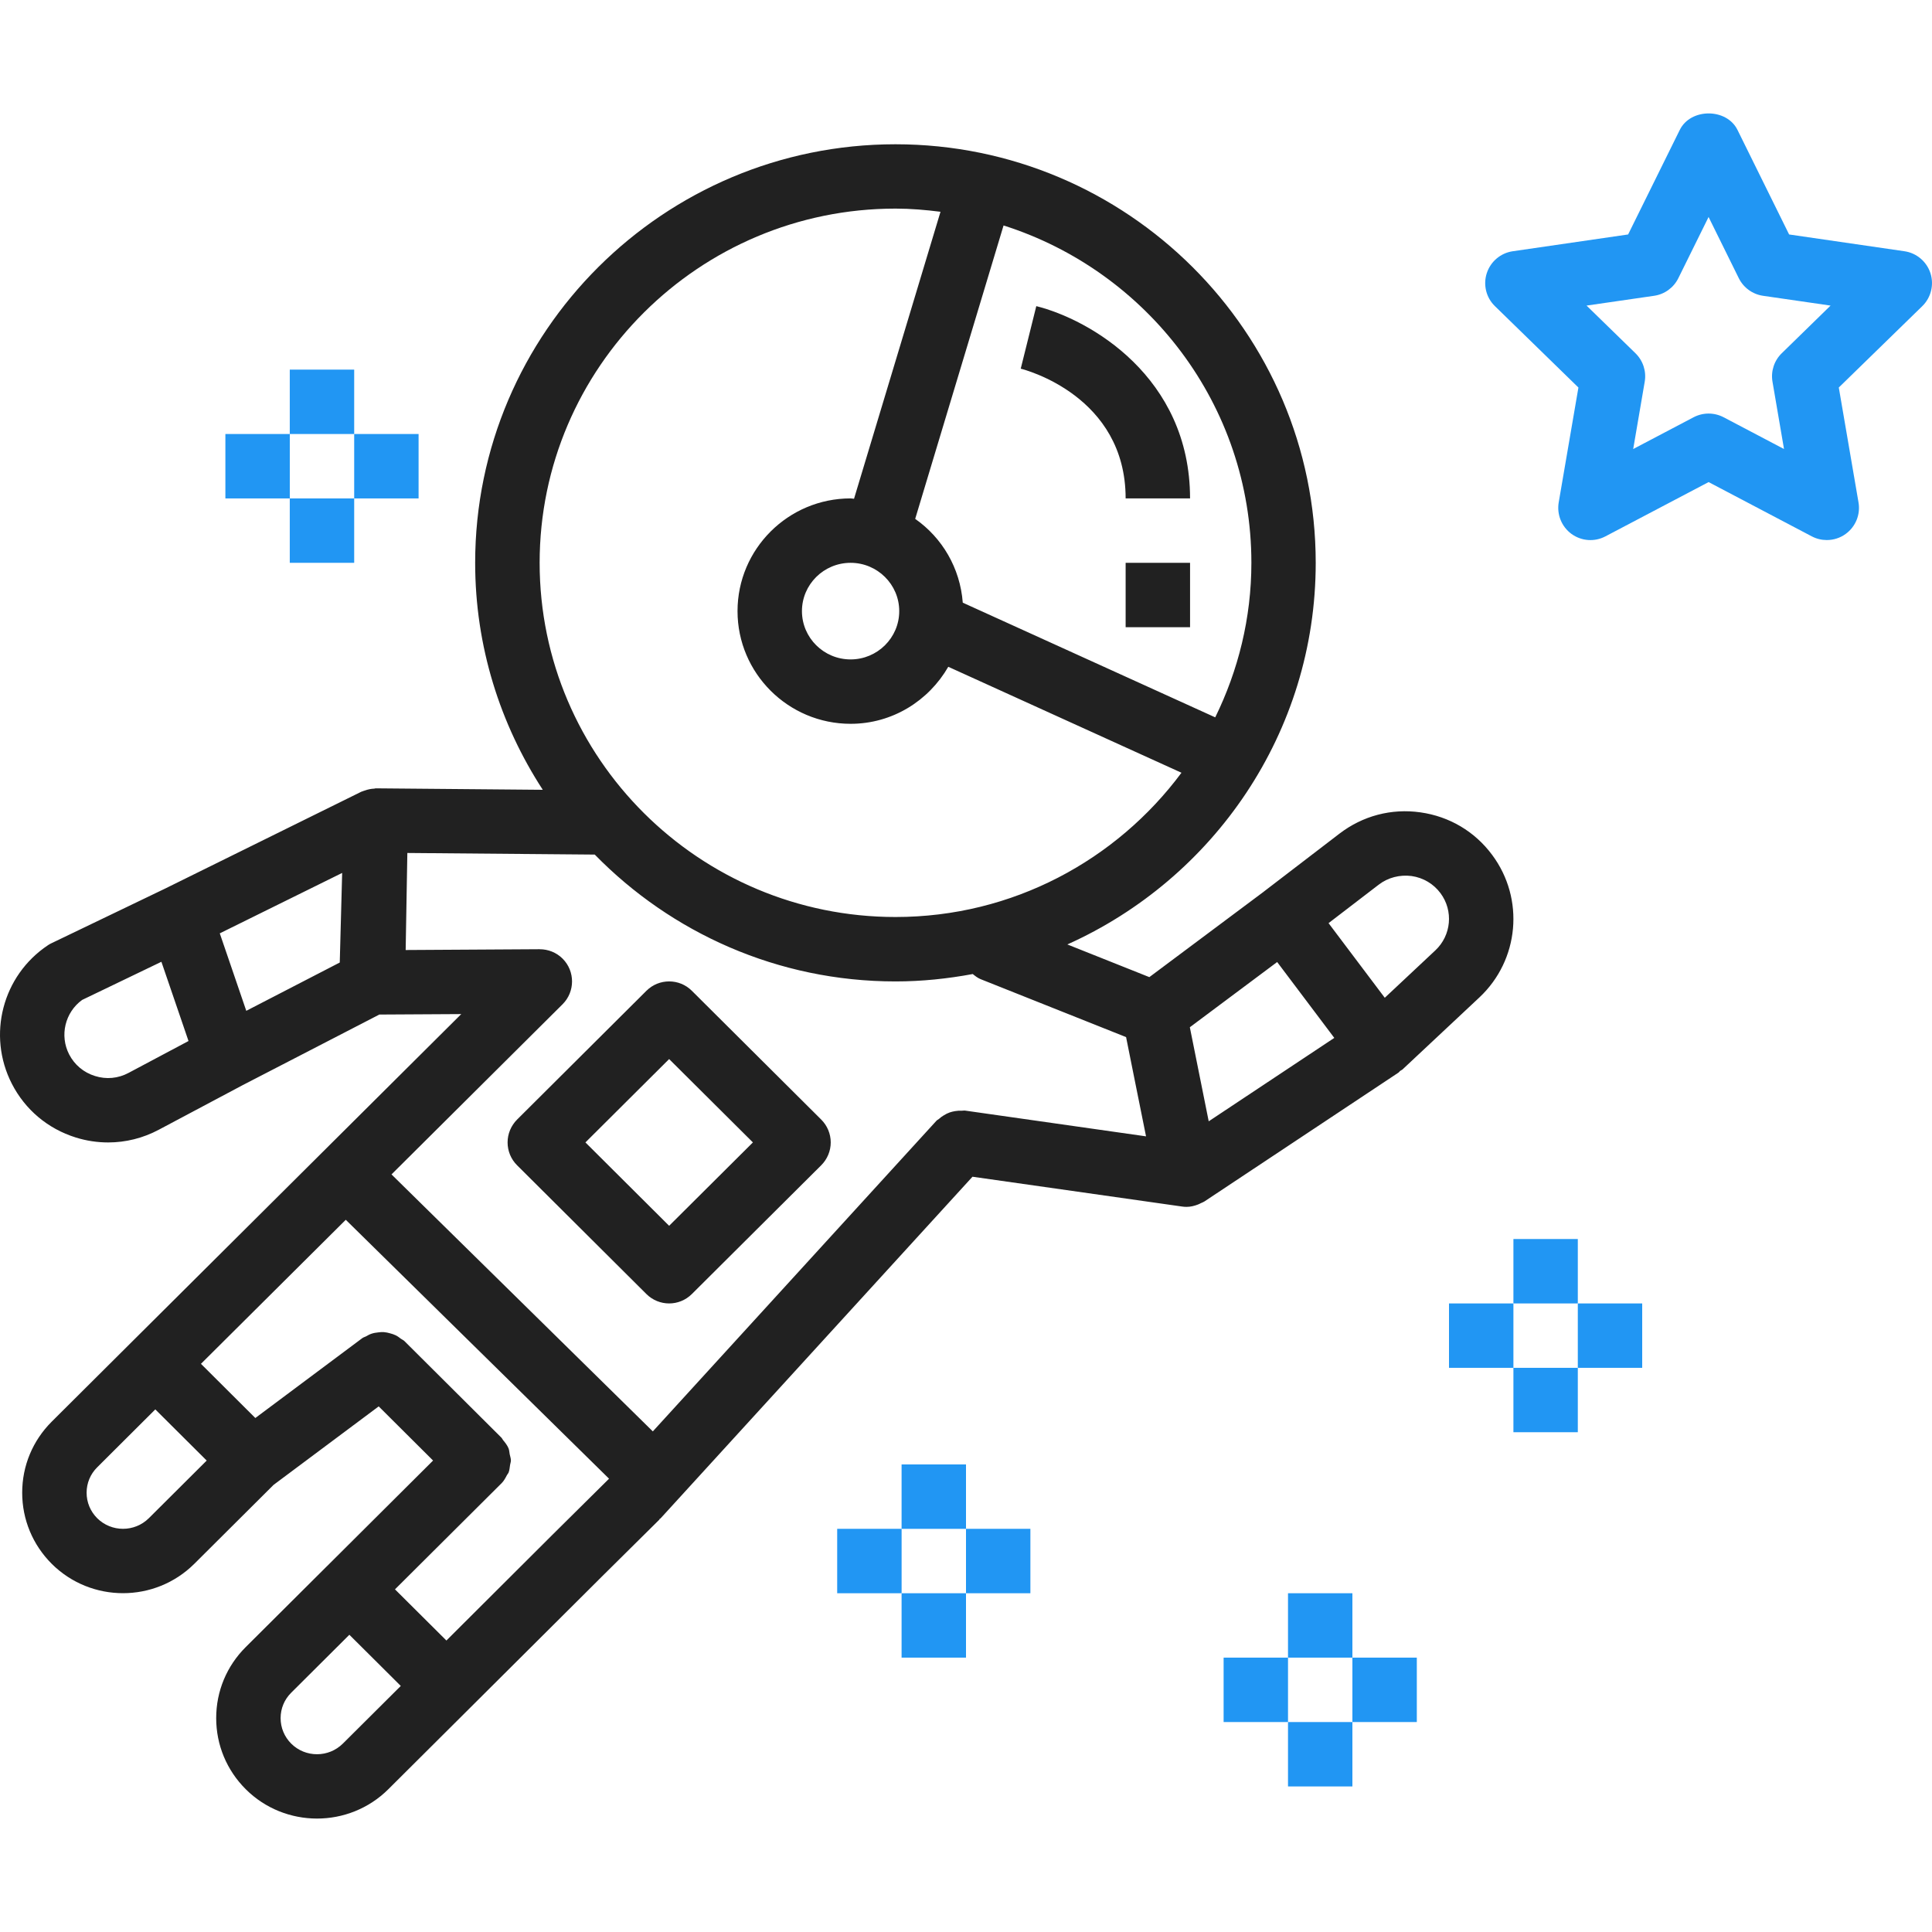
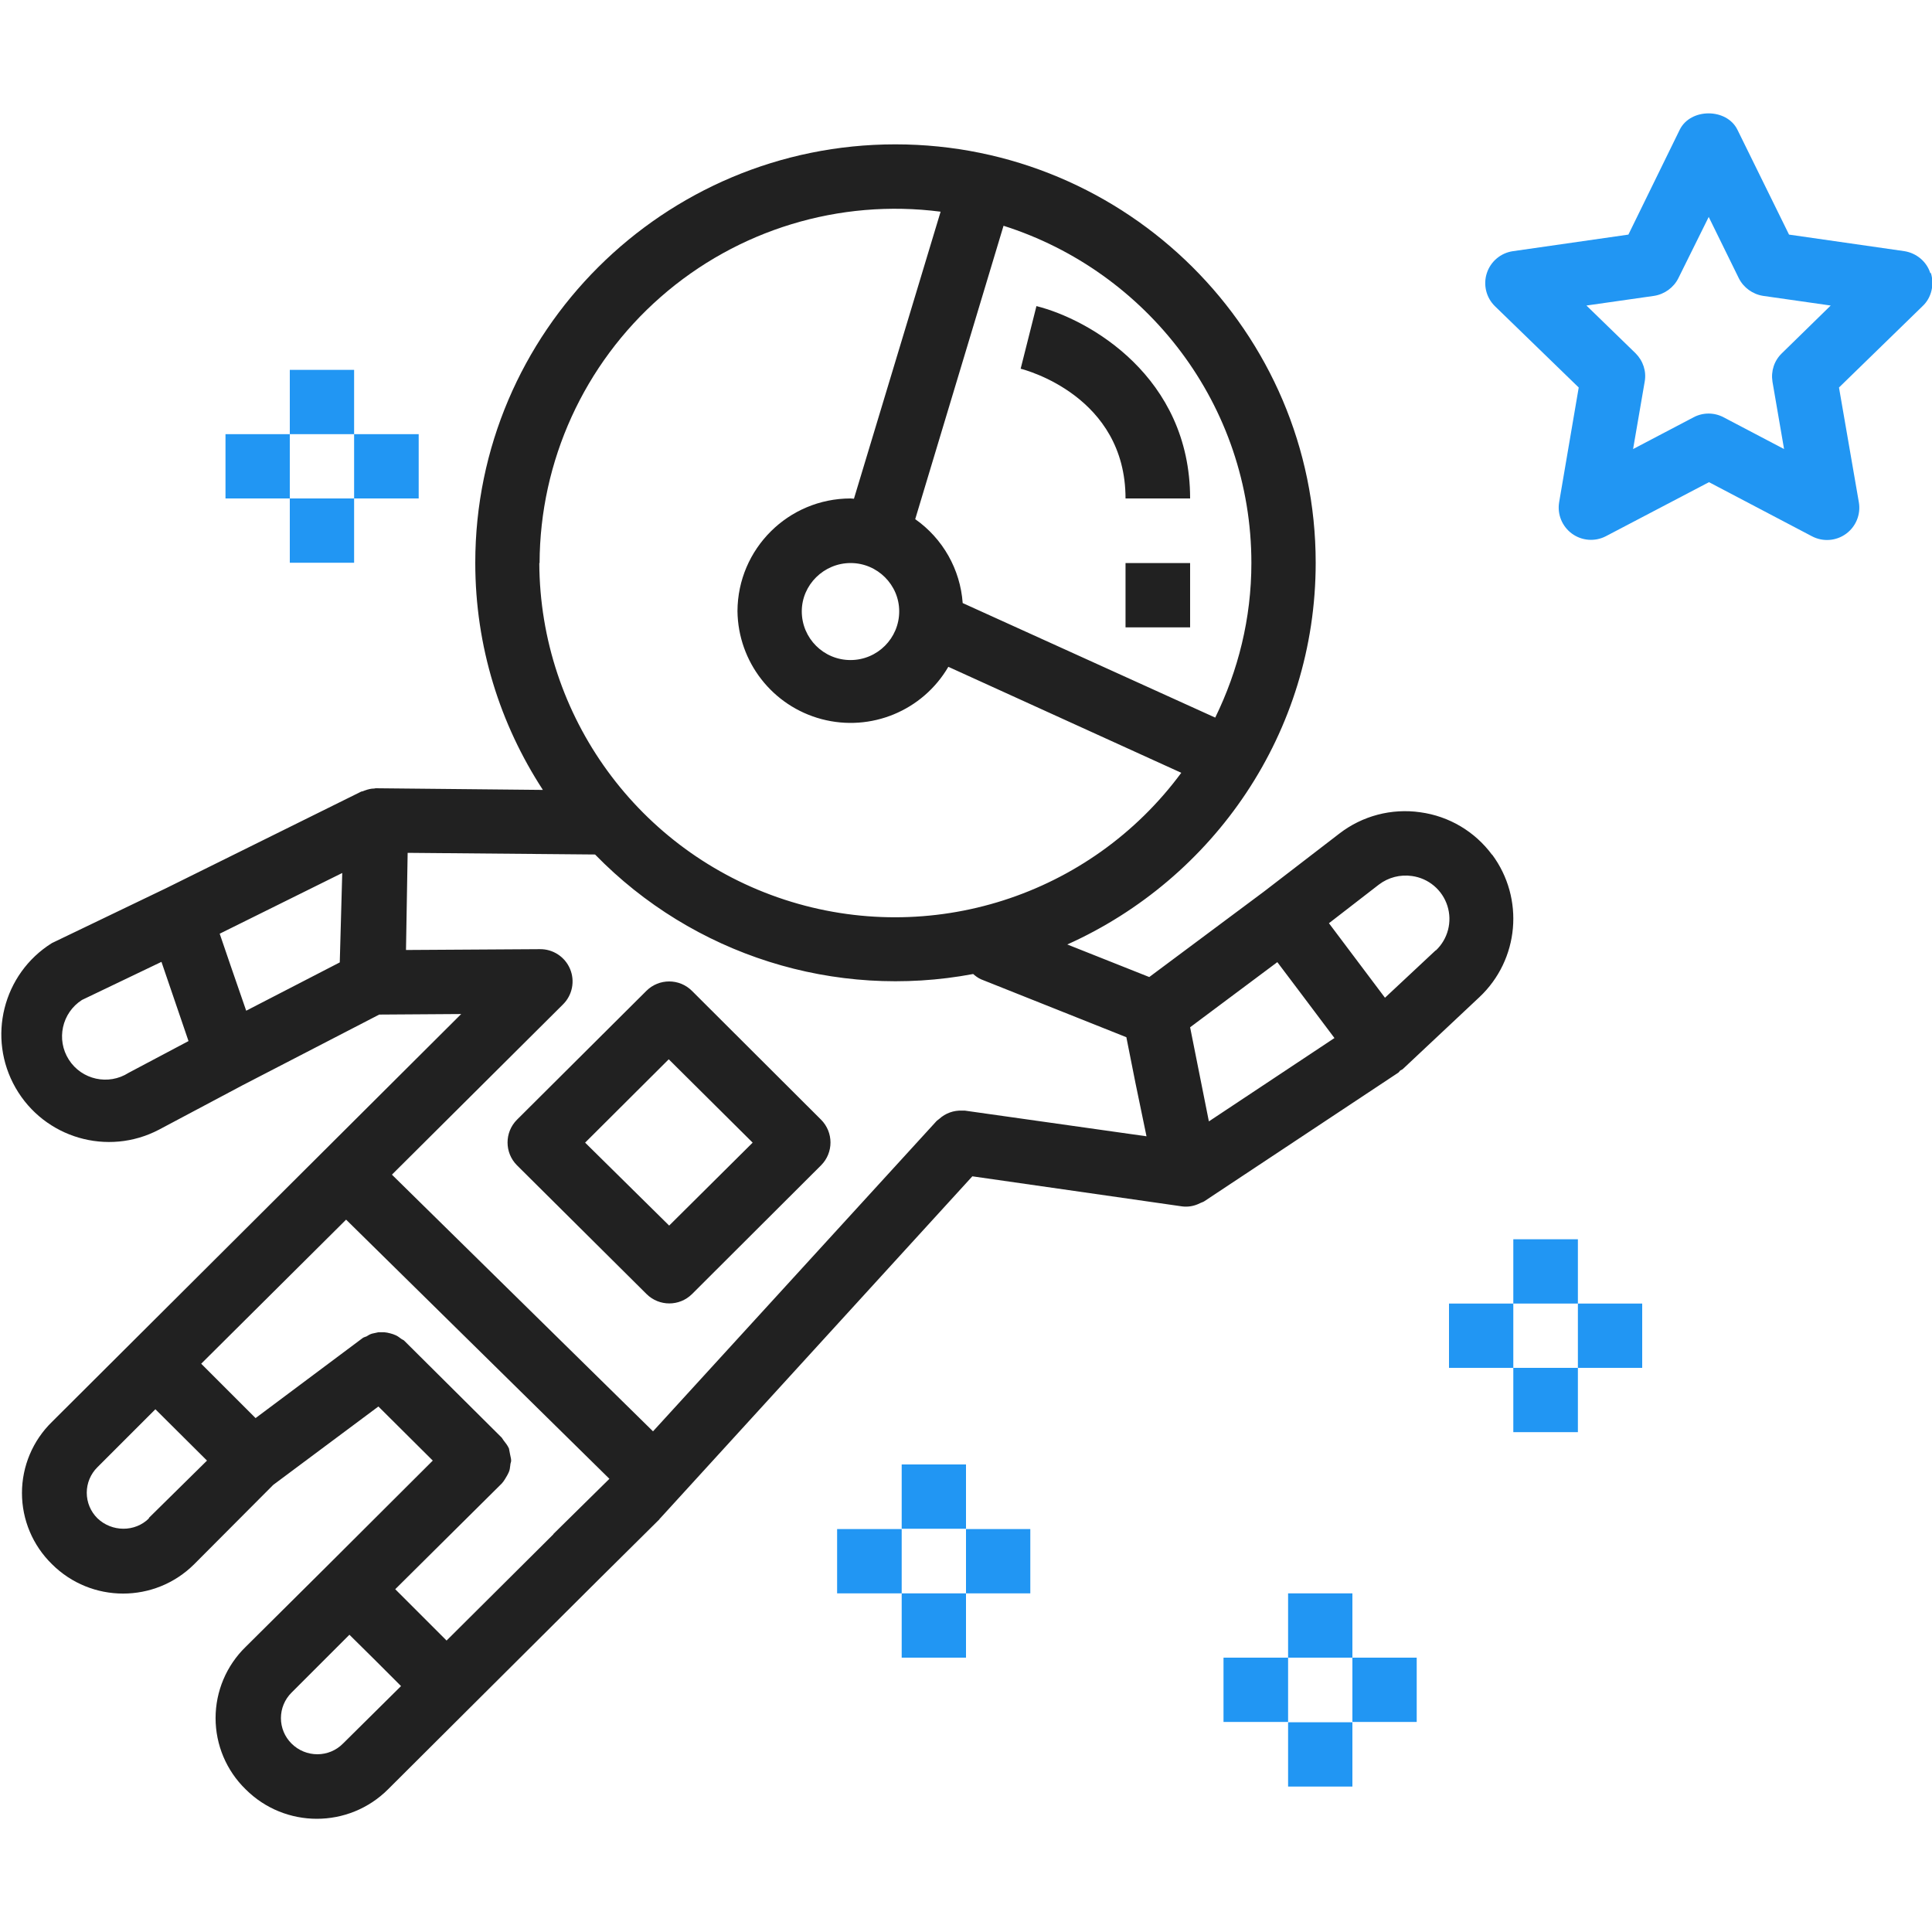
- <svg xmlns="http://www.w3.org/2000/svg" width="70" height="70" viewBox="0 0 70 70" fill="none">
-   <path d="M69.943 9.896C69.805 9.475 69.442 9.167 69.002 9.103L64.823 8.495L62.953 4.708C62.561 3.91 61.253 3.91 60.861 4.708L58.99 8.495L54.811 9.103C54.371 9.167 54.008 9.474 53.869 9.897C53.732 10.319 53.845 10.783 54.164 11.092L57.189 14.041L56.475 18.203C56.401 18.641 56.58 19.083 56.938 19.345C57.301 19.608 57.775 19.641 58.168 19.433L61.906 17.467L65.644 19.433C65.814 19.523 66.002 19.567 66.188 19.567C66.429 19.567 66.671 19.493 66.874 19.344C67.233 19.083 67.413 18.641 67.337 18.203L66.623 14.04L69.648 11.092C69.965 10.782 70.08 10.319 69.943 9.896ZM64.556 12.799C64.281 13.066 64.155 13.454 64.221 13.832L64.638 16.269L62.45 15.118C62.279 15.029 62.093 14.984 61.906 14.984C61.719 14.984 61.534 15.029 61.362 15.118L59.174 16.269L59.591 13.832C59.657 13.454 59.531 13.068 59.256 12.799L57.484 11.072L59.932 10.717C60.312 10.662 60.64 10.423 60.81 10.078L61.905 7.862L62.999 10.078C63.169 10.422 63.497 10.662 63.878 10.717L66.325 11.072L64.556 12.799Z" fill="#2196F3" />
-   <path d="M57.167 44.892H54.834V47.226H57.167V44.892Z" fill="#2196F3" />
-   <path d="M57.167 49.559H54.834V51.892H57.167V49.559Z" fill="#2196F3" />
-   <path d="M59.5 47.226H57.167V49.559H59.5V47.226Z" fill="#2196F3" />
-   <path d="M54.834 47.226H52.5V49.559H54.834V47.226Z" fill="#2196F3" />
-   <path d="M49 57.726H46.667V60.059H49V57.726Z" fill="#2196F3" />
-   <path d="M49 62.393H46.667V64.726H49V62.393Z" fill="#2196F3" />
-   <path d="M51.334 60.059H49V62.393H51.334V60.059Z" fill="#2196F3" />
-   <path d="M46.667 60.059H44.334V62.393H46.667V60.059Z" fill="#2196F3" />
-   <path d="M35 53.059H32.666V55.393H35V53.059Z" fill="#2196F3" />
-   <path d="M35 57.726H32.666V60.059H35V57.726Z" fill="#2196F3" />
-   <path d="M37.333 55.392H35V57.726H37.333V55.392Z" fill="#2196F3" />
-   <path d="M32.667 55.392H30.333V57.726H32.667V55.392Z" fill="#2196F3" />
-   <path d="M12.833 13.392H10.499V15.725H12.833V13.392Z" fill="#2196F3" />
-   <path d="M12.833 18.059H10.499V20.392H12.833V18.059Z" fill="#2196F3" />
-   <path d="M15.166 15.725H12.833V18.059H15.166V15.725Z" fill="#2196F3" />
-   <path d="M10.5 15.725H8.166V18.059H10.5V15.725Z" fill="#2196F3" />
-   <path d="M54.063 30.974C53.435 30.126 52.512 29.58 51.464 29.433C50.412 29.283 49.373 29.56 48.533 30.203L45.795 32.301L45.794 32.303L41.643 35.403L38.672 34.219C43.969 31.843 47.671 26.545 47.671 20.394C47.671 12.031 40.84 5.227 32.444 5.227C24.047 5.227 17.216 12.031 17.216 20.394C17.216 23.425 18.123 26.244 19.666 28.616L13.62 28.563C13.617 28.563 13.613 28.563 13.61 28.563C13.591 28.563 13.576 28.573 13.559 28.574C13.443 28.578 13.33 28.602 13.219 28.642C13.191 28.652 13.162 28.658 13.135 28.671C13.121 28.677 13.107 28.678 13.093 28.685L6.021 32.176C6.02 32.176 6.018 32.176 6.018 32.178L1.877 34.169C1.831 34.189 1.784 34.216 1.739 34.246C0.088 35.345 -0.474 37.504 0.43 39.268C0.912 40.206 1.732 40.896 2.74 41.212C3.129 41.334 3.525 41.393 3.919 41.393C4.553 41.393 5.181 41.238 5.756 40.931L8.792 39.317L13.744 36.759L16.712 36.742L4.808 48.588C4.807 48.59 4.806 48.59 4.805 48.591L1.876 51.507C1.185 52.196 0.804 53.109 0.804 54.084C0.804 55.056 1.185 55.972 1.876 56.662C2.587 57.369 3.521 57.724 4.456 57.724C5.392 57.724 6.325 57.369 7.038 56.662L9.913 53.799L13.721 50.956L15.691 52.918L11.838 56.755C11.836 56.756 11.835 56.756 11.834 56.758L8.906 59.674C8.214 60.362 7.833 61.276 7.833 62.25C7.833 63.223 8.214 64.139 8.906 64.829C9.616 65.536 10.552 65.89 11.486 65.89C12.421 65.89 13.357 65.536 14.068 64.829L16.998 61.912L21.684 57.245C21.685 57.244 21.685 57.243 21.686 57.242L23.895 55.054L23.887 55.046C23.901 55.032 23.921 55.027 23.935 55.012L35.235 42.635L42.828 43.715C42.883 43.724 42.938 43.727 42.992 43.727C43.134 43.727 43.27 43.693 43.402 43.643C43.441 43.629 43.474 43.61 43.511 43.592C43.553 43.571 43.597 43.559 43.637 43.532L50.666 38.865C50.692 38.848 50.706 38.82 50.73 38.801C50.758 38.779 50.793 38.77 50.819 38.745L53.6 36.14C55.047 34.784 55.247 32.563 54.063 30.974ZM4.66 38.872C4.281 39.075 3.851 39.116 3.439 38.985C3.03 38.858 2.699 38.579 2.505 38.203C2.153 37.517 2.357 36.681 2.974 36.23L5.848 34.847L6.54 36.869L6.83 37.718L4.66 38.872ZM12.31 34.874L8.923 36.624L8.365 34.991L7.963 33.817L12.397 31.628L12.31 34.874ZM45.34 20.392C45.34 22.401 44.861 24.296 44.03 25.991L34.883 21.836C34.788 20.582 34.137 19.484 33.159 18.8L36.361 8.169C41.563 9.823 45.34 14.675 45.34 20.392ZM19.552 20.392C19.552 13.316 25.336 7.558 32.446 7.558C32.999 7.558 33.54 7.605 34.076 7.673L30.943 18.071C30.901 18.07 30.862 18.058 30.819 18.058C28.56 18.058 26.722 19.89 26.722 22.142C26.722 24.394 28.56 26.225 30.819 26.225C32.337 26.225 33.65 25.387 34.358 24.159L42.807 27.998C40.456 31.162 36.694 33.225 32.446 33.225C25.336 33.225 19.552 27.468 19.552 20.392ZM32.581 22.142C32.581 23.107 31.79 23.892 30.819 23.892C29.847 23.892 29.056 23.107 29.056 22.142C29.056 21.177 29.847 20.392 30.819 20.392C31.79 20.392 32.581 21.177 32.581 22.142ZM5.392 55.008C4.875 55.52 4.038 55.519 3.523 55.009C3.274 54.76 3.138 54.432 3.138 54.084C3.138 53.736 3.274 53.408 3.523 53.162L5.627 51.065L7.489 52.919L5.392 55.008ZM12.422 63.174C11.905 63.687 11.068 63.688 10.552 63.176C10.303 62.927 10.167 62.599 10.167 62.25C10.167 61.903 10.303 61.575 10.552 61.329L12.658 59.231L13.539 60.107L14.521 61.085L12.422 63.174ZM20.038 55.586C20.037 55.587 20.036 55.587 20.035 55.589L16.174 59.439L15.293 58.562L14.311 57.585L18.168 53.745C18.168 53.745 18.168 53.745 18.168 53.744C18.169 53.743 18.17 53.743 18.172 53.742C18.259 53.654 18.314 53.549 18.368 53.445C18.383 53.415 18.412 53.389 18.425 53.358C18.461 53.268 18.467 53.171 18.481 53.077C18.488 53.023 18.511 52.973 18.511 52.918C18.511 52.84 18.483 52.764 18.467 52.687C18.453 52.617 18.453 52.546 18.426 52.478C18.382 52.368 18.306 52.272 18.227 52.177C18.204 52.151 18.196 52.119 18.172 52.094C18.172 52.094 18.172 52.094 18.171 52.094C18.169 52.093 18.169 52.091 18.168 52.09L14.653 48.59C14.616 48.552 14.568 48.537 14.526 48.506C14.464 48.458 14.405 48.413 14.336 48.38C14.269 48.347 14.201 48.327 14.131 48.308C14.057 48.287 13.985 48.271 13.906 48.265C13.835 48.26 13.769 48.267 13.697 48.276C13.619 48.285 13.546 48.295 13.47 48.32C13.396 48.343 13.331 48.379 13.264 48.418C13.22 48.442 13.171 48.451 13.13 48.481L9.251 51.377L7.281 49.414L12.528 44.195L22.067 53.576L20.038 55.586ZM34.954 40.237C34.921 40.233 34.889 40.245 34.855 40.243C34.77 40.239 34.688 40.244 34.603 40.258C34.537 40.27 34.474 40.283 34.411 40.305C34.336 40.331 34.269 40.366 34.2 40.408C34.134 40.447 34.075 40.489 34.018 40.542C33.99 40.566 33.956 40.578 33.93 40.606L23.653 51.862L14.185 42.551L20.383 36.386C20.839 35.931 20.841 35.192 20.386 34.735C20.156 34.505 19.854 34.392 19.552 34.393V34.392L14.698 34.421L14.759 30.905L21.549 30.963C24.317 33.794 28.176 35.559 32.446 35.559C33.403 35.559 34.336 35.46 35.245 35.291C35.332 35.361 35.419 35.432 35.528 35.476L40.8 37.576L41.133 39.235L41.523 41.172L34.954 40.237ZM43.794 40.627L43.11 37.219L46.274 34.856L47.102 35.955L48.344 37.605L43.794 40.627ZM52.005 34.434L50.173 36.151L48.136 33.447L49.954 32.053C50.294 31.792 50.722 31.686 51.142 31.74C51.564 31.8 51.938 32.02 52.192 32.362C52.666 33 52.585 33.891 52.005 34.434Z" fill="#212121" />
-   <path d="M29.755 40.565L25.067 35.898C24.613 35.445 23.876 35.445 23.421 35.898L18.734 40.565C18.515 40.786 18.391 41.082 18.391 41.392C18.391 41.703 18.514 42 18.734 42.219L23.421 46.886C23.648 47.112 23.947 47.226 24.244 47.226C24.542 47.226 24.84 47.112 25.067 46.886L29.755 42.219C29.974 42 30.099 41.703 30.099 41.392C30.099 41.082 29.975 40.784 29.755 40.565ZM24.244 44.413L21.211 41.392L24.244 38.372L27.279 41.392L24.244 44.413Z" fill="#212121" />
-   <path d="M37.547 11.092L36.983 13.358C37.138 13.397 40.784 14.346 40.784 18.059H43.118C43.117 13.646 39.474 11.572 37.547 11.092Z" fill="#212121" />
-   <path d="M43.118 20.392H40.784V22.725H43.118V20.392Z" fill="#212121" />
+ <svg xmlns="http://www.w3.org/2000/svg" width="70" height="70" fill="none">
+   <path d="M69.94 9.9c-.13-.42-.5-.73-.94-.8l-4.18-.6-1.87-3.8c-.39-.79-1.7-.79-2.09 0L59 8.5l-4.18.6a1.17 1.17 0 00-.65 2l3.03 2.94-.71 4.16a1.17 1.17 0 001.69 1.23l3.74-1.96 3.73 1.96a1.17 1.17 0 001.7-1.23l-.72-4.16 3.03-2.95c.32-.3.43-.77.3-1.2zm-5.38 2.9c-.28.27-.4.65-.34 1.03l.42 2.44-2.19-1.15a1.16 1.16 0 00-1.09 0l-2.19 1.15.42-2.44c.07-.38-.06-.76-.33-1.03l-1.78-1.73 2.45-.35c.38-.06.71-.3.88-.64l1.1-2.22L63 10.08c.17.34.5.58.88.64l2.45.35-1.77 1.73zM57.17 44.9h-2.34v2.33h2.34v-2.34zM57.17 49.56h-2.34v2.33h2.34v-2.33zM59.5 47.23h-2.33v2.33h2.33v-2.33zM54.83 47.23H52.5v2.33h2.33v-2.33zM49 57.73h-2.33v2.33H49v-2.33zM49 62.4h-2.33v2.33H49v-2.34zM51.33 60.06H49v2.33h2.33v-2.33zM46.67 60.06h-2.34v2.33h2.34v-2.33zM35 53.06h-2.33v2.33H35v-2.33zM35 57.73h-2.33v2.33H35v-2.33zM37.33 55.4H35v2.33h2.33v-2.34zM32.67 55.4h-2.34v2.33h2.34v-2.34zM12.83 13.4H10.5v2.33h2.33v-2.34zM12.83 18.06H10.5v2.33h2.33v-2.33zM15.17 15.73h-2.34v2.33h2.34v-2.33zM10.5 15.73H8.17v2.33h2.33v-2.33z" fill="#2196F3" />
+   <path d="M54.06 30.97a3.88 3.88 0 00-2.6-1.54 3.89 3.89 0 00-2.93.77l-2.73 2.1-4.16 3.1-2.97-1.18c5.3-2.38 9-7.67 9-13.83 0-8.36-6.83-15.16-15.23-15.16s-15.22 6.8-15.22 15.16c0 3.04.9 5.85 2.45 8.23l-6.05-.06h-.01l-.05.01c-.12 0-.23.03-.34.07l-.08.03-.05.01-7.07 3.5-4.14 1.99a3.9 3.9 0 003.88 6.76l3.03-1.61 4.95-2.56 2.97-.02L4.81 48.6l-2.93 2.92a3.6 3.6 0 000 5.15 3.65 3.65 0 005.16 0L9.9 53.8l3.81-2.84 1.97 1.96-3.85 3.84-2.93 2.91a3.6 3.6 0 000 5.16 3.65 3.65 0 005.16 0L17 61.9l4.68-4.66 2.22-2.2h-.01l.04-.04 11.3-12.38 7.6 1.09a1.1 1.1 0 00.57-.08l.11-.05c.04-.02.09-.03.13-.06l7.03-4.66.06-.07.09-.05 2.78-2.61a3.9 3.9 0 00.46-5.17zm-49.4 7.9a1.56 1.56 0 01-1.69-2.64l2.88-1.38.69 2.02.29.85-2.17 1.15zm7.65-4l-3.39 1.75L8.36 35l-.4-1.17 4.44-2.2-.09 3.25zM45.34 20.4c0 2.01-.48 3.9-1.31 5.6l-9.15-4.15a4.07 4.07 0 00-1.72-3.04l3.2-10.63c5.2 1.65 8.98 6.5 8.98 12.22zm-25.79 0A12.88 12.88 0 0134.08 7.67l-3.14 10.4-.12-.01a4.1 4.1 0 00-4.1 4.08 4.1 4.1 0 007.64 2.02L42.8 28a12.89 12.89 0 01-23.26-7.6zm13.03 1.75a1.76 1.76 0 01-3.53 0c0-.96.8-1.75 1.77-1.75s1.76.79 1.76 1.75zM5.4 55.01c-.51.51-1.35.5-1.87 0a1.3 1.3 0 010-1.85l2.1-2.1 1.87 1.86L5.39 55zm7.03 8.16c-.51.52-1.35.52-1.87 0a1.3 1.3 0 010-1.84l2.1-2.1.89.88.98.98-2.1 2.08zm7.62-7.58l-3.87 3.85-.88-.88-.98-.98 3.86-3.83c.09-.1.14-.2.2-.3l.05-.1c.04-.08.05-.18.06-.27 0-.06.03-.1.03-.16 0-.08-.03-.16-.04-.23l-.04-.21c-.05-.11-.12-.2-.2-.3l-.06-.09-3.52-3.5c-.03-.04-.08-.05-.12-.08-.07-.05-.13-.1-.2-.13a1.09 1.09 0 00-.2-.07 1.12 1.12 0 00-.22-.04h-.21l-.23.05c-.07.02-.14.06-.2.1-.05.02-.1.03-.14.06l-3.88 2.9-1.97-1.97 5.25-5.22 9.54 9.39-2.03 2zm14.91-15.35h-.1a1.15 1.15 0 00-.83.3l-.09.07-10.28 11.25-9.46-9.3 6.2-6.17a1.17 1.17 0 00-.84-2l-4.85.03.06-3.52 6.79.06a15.2 15.2 0 0013.7 4.33c.08.07.17.14.28.19l5.27 2.1.33 1.66.4 1.93-6.58-.93zm8.84.39l-.68-3.41 3.16-2.36.83 1.1 1.24 1.65-4.55 3.02zm8.22-6.2l-1.84 1.72-2.03-2.7 1.81-1.4a1.6 1.6 0 011.2-.31 1.57 1.57 0 01.86 2.7z" fill="#212121" />
+   <path d="M29.75 40.57l-4.68-4.67a1.17 1.17 0 00-1.65 0l-4.69 4.67a1.17 1.17 0 000 1.65l4.7 4.67a1.17 1.17 0 001.64 0l4.68-4.67a1.17 1.17 0 000-1.65zm-5.5 3.84L21.2 41.4l3.03-3.02 3.04 3.02-3.04 3.02zM37.55 11.1l-.57 2.26c.16.04 3.8.99 3.8 4.7h2.34c0-4.41-3.65-6.49-5.57-6.97zM43.12 20.4h-2.34v2.33h2.34v-2.34z" fill="#212121" />
</svg>
